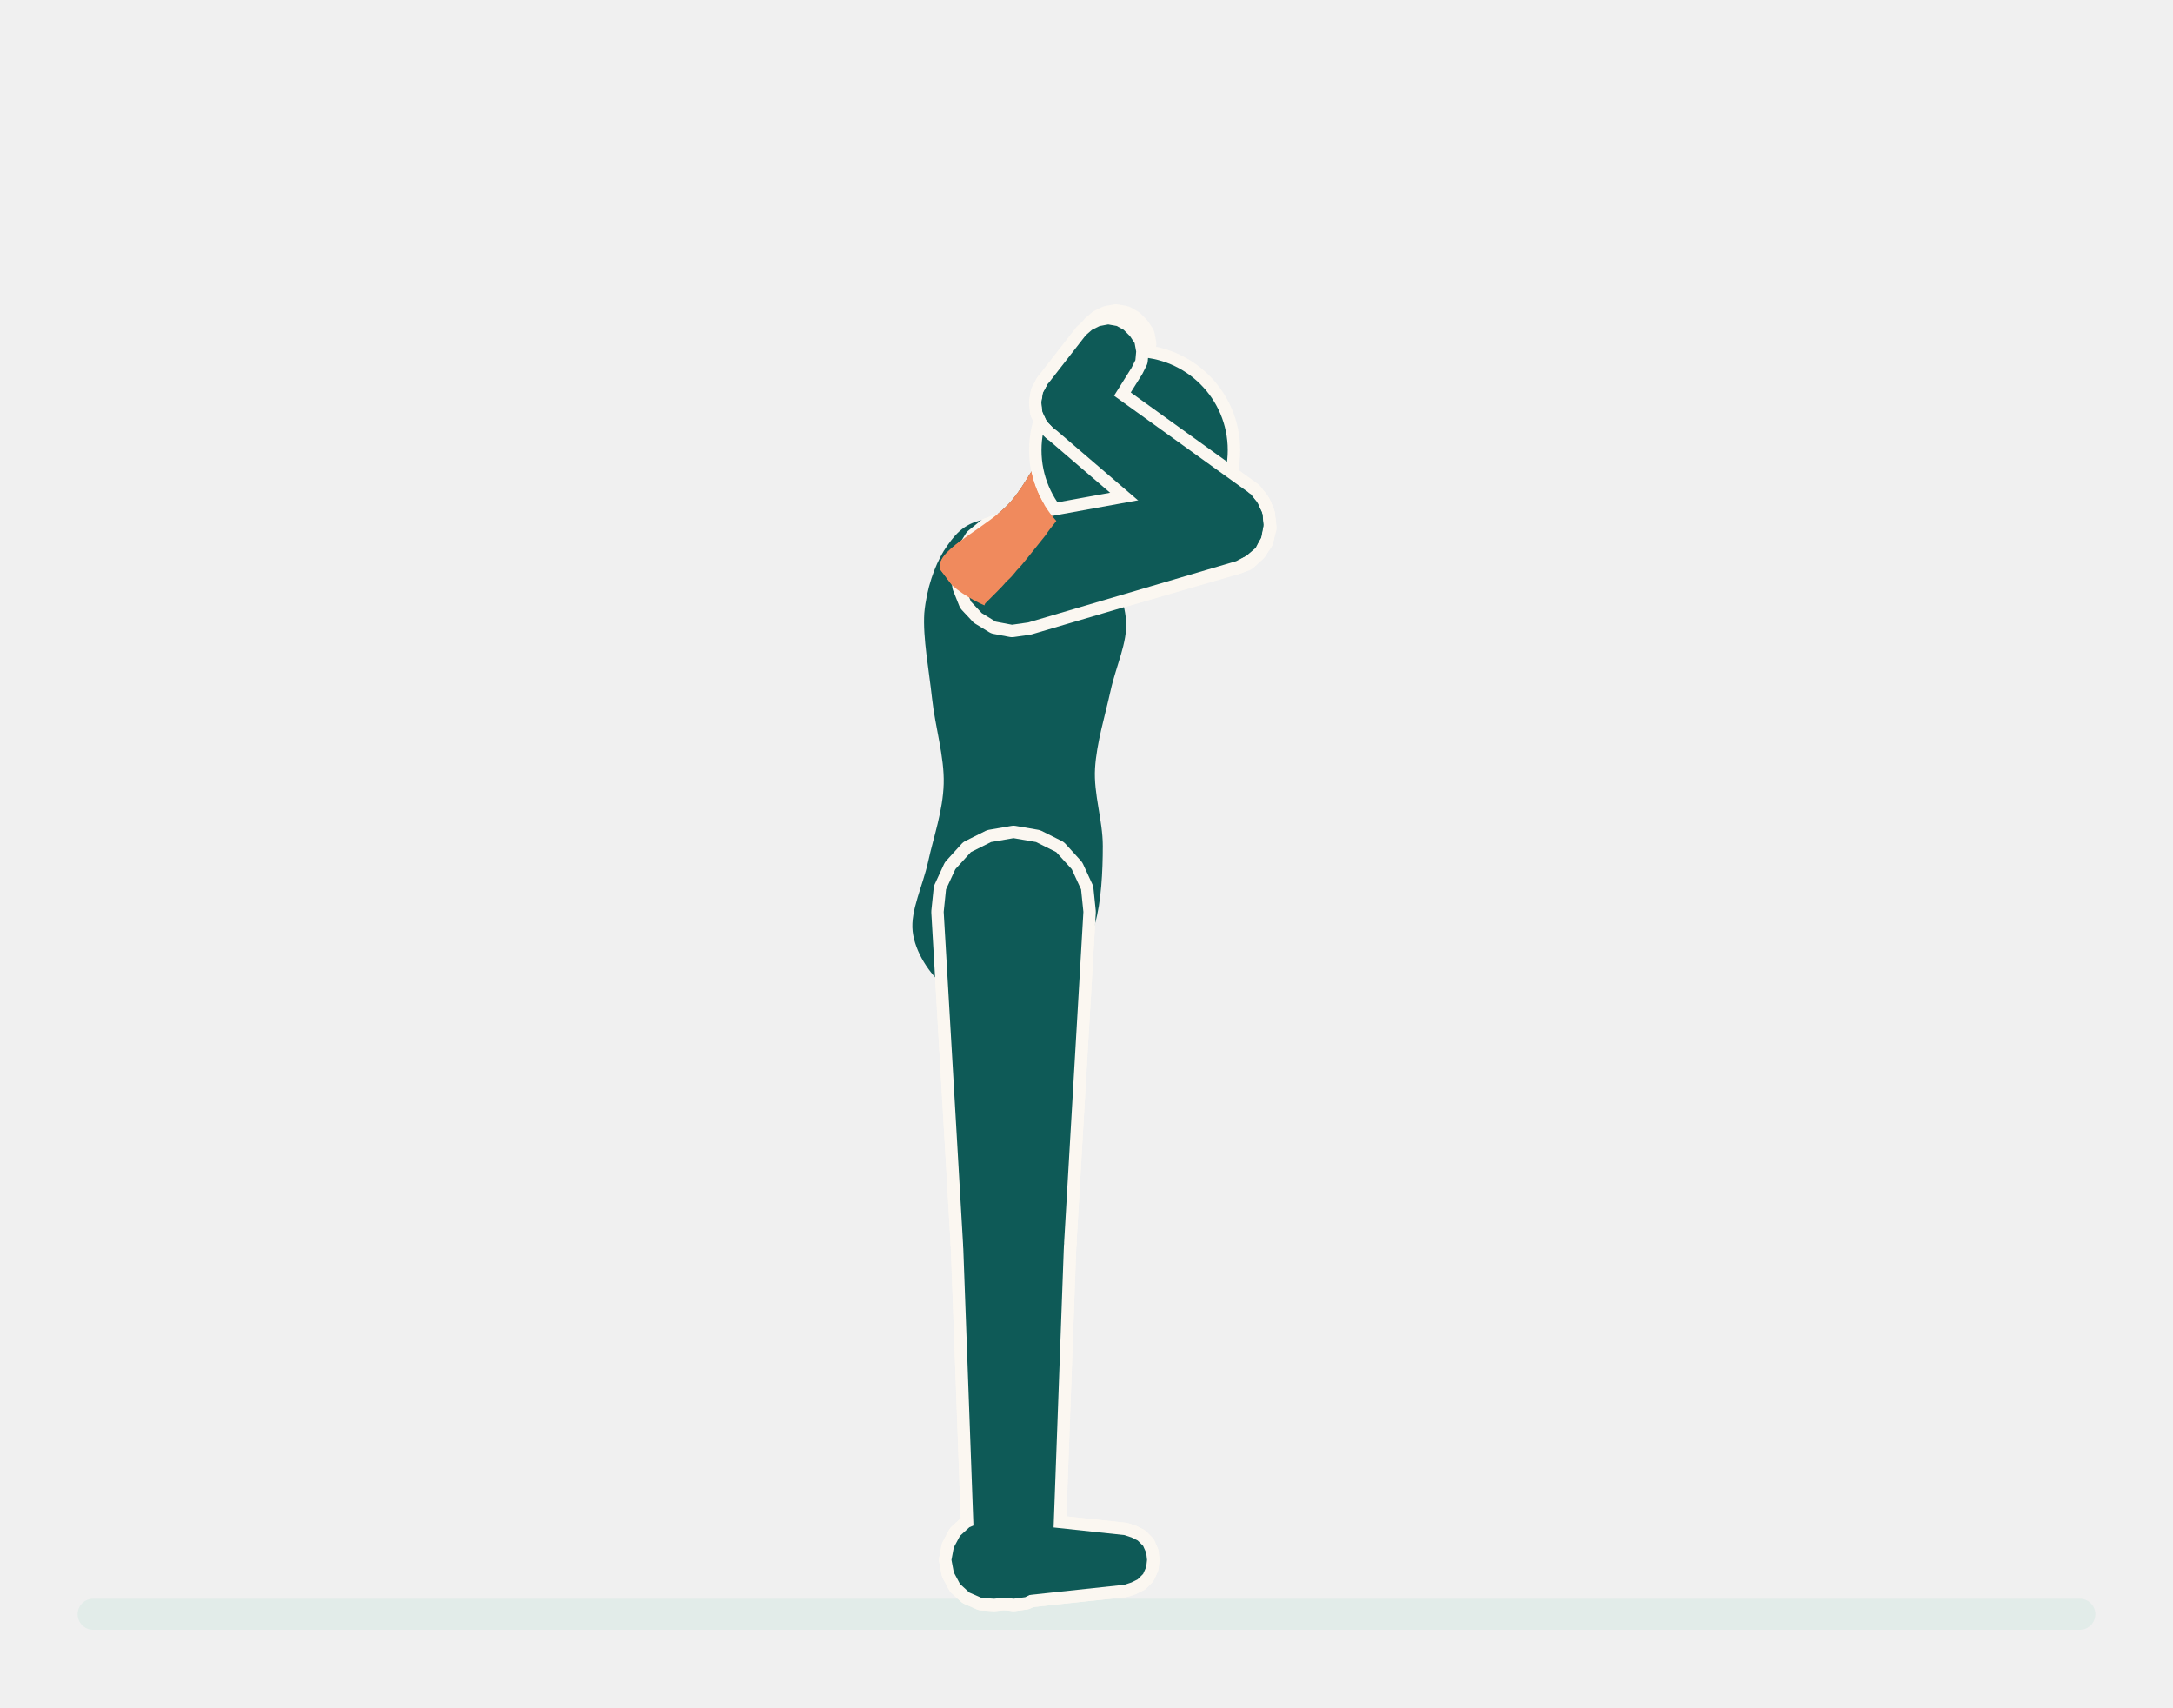
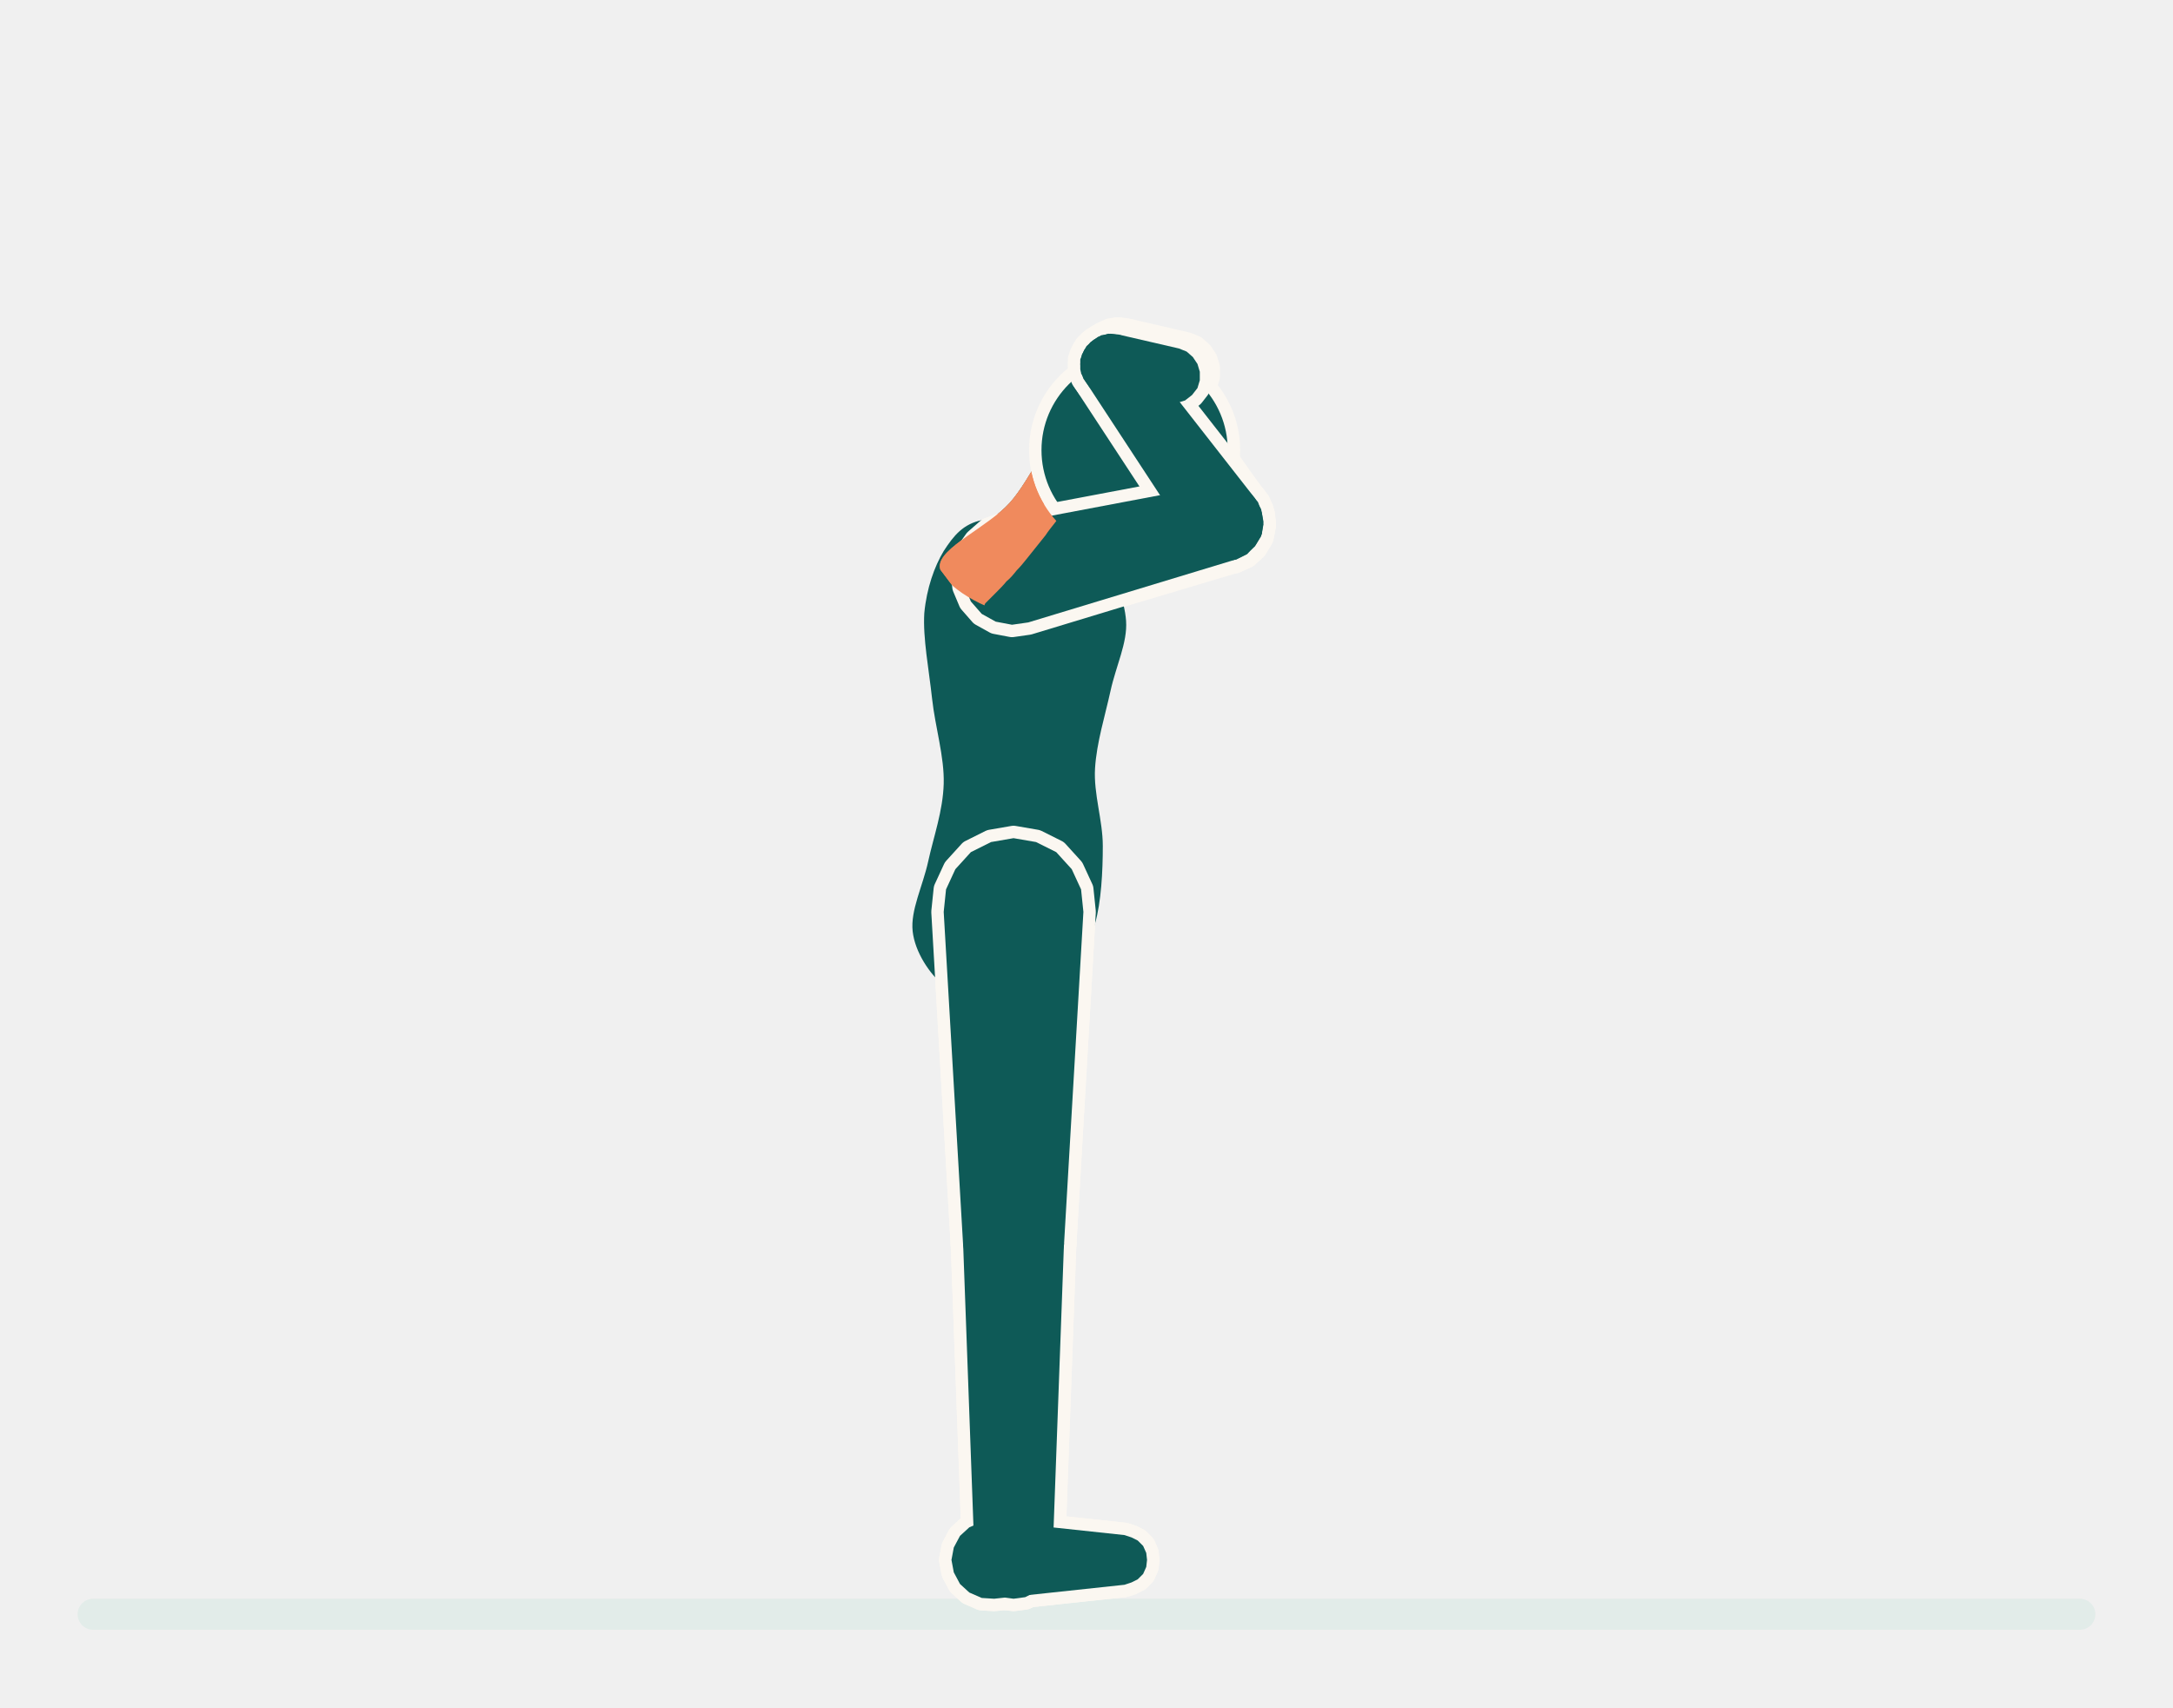
<svg xmlns="http://www.w3.org/2000/svg" viewBox="-130.6 -117 280 220" width="280" height="220">
  <defs>
    <clipPath id="ej-086-torso">
      <path d="M6 -49C8.6 -48.2 10.1 -47 11.5 -45C12.9 -43 14.3 -39.8 14.5 -37C14.7 -34.2 13.2 -31.2 12.5 -28C11.8 -24.8 10.7 -21.3 10.5 -18C10.3 -14.7 11.5 -11.3 11.5 -8C11.5 -4.7 11.3 -0.8 10.5 2C9.7 4.8 8.6 7.3 6.5 9C4.4 10.7 0.6 11.8 -2 12C-4.6 12.2 -7.2 11.5 -9 10C-10.8 8.5 -12.7 5.7 -13 3C-13.3 0.3 -11.7 -2.8 -11 -6C-10.3 -9.2 -9.1 -12.5 -9 -16C-8.9 -19.5 -10.1 -23.3 -10.5 -27C-10.9 -30.7 -11.7 -34.8 -11.5 -38C-11.2 -41.2 -10.2 -44 -9 -46C-7.7 -48 -6.5 -49.5 -4 -50C-1.5 -50.5 3.4 -49.8 6 -49Z" />
    </clipPath>
    <clipPath id="ej-086-cuello">
      <path d="M0 -38C-3.1 -38 -9.4 -41.6 -9.5 -44C-9.6 -46.4 -3.3 -49.1 -0.5 -52.2C2.3 -55.3 4.6 -61.4 7.3 -62.5C10 -63.7 14.4 -61.1 15.6 -59C16.8 -56.9 15.3 -51.9 14.5 -50.1C13.8 -48.2 12.1 -49.1 11.2 -48.1C10.2 -47.1 10.9 -45.7 9 -44C7.1 -42.3 3.1 -38 0 -38Z" />
    </clipPath>
  </defs>
  <line x1="-118.6" y1="91" x2="137.4" y2="91" stroke="#E2ECE9" stroke-width="4" stroke-linecap="round" />
  <g>
-     <path d="M26.4 -54.3L27.9 -54.3L29.4 -53.9L30.6 -53.1L31.6 -51.9L32.1 -50.5L32.3 -49L31.9 -47.5L31.1 -46.2L30 -45.2L28.7 -44.6L1.8 -36.8L-0.3 -36.5L-2.3 -36.9L-4.1 -38L-5.5 -39.6L-6.3 -41.5L-6.5 -43.6L-5.9 -45.6L-4.8 -47.4L-3.1 -48.7L-1.1 -49.4Z" fill="#FBF7F1" stroke="#FBF7F1" stroke-width="3.2" stroke-linejoin="round" />
-     <path d="M5.8 -63.1L5.1 -64.1L4.7 -65.2L4.6 -66.5L4.9 -67.6L5.6 -68.7L6.5 -69.4L7.7 -69.9L8.9 -70L10.1 -69.7L11.1 -69.1L30.4 -53.2L31.5 -52L32.1 -50.6L32.2 -49L31.9 -47.4L31 -46.1L29.8 -45L28.3 -44.5L26.7 -44.4L25.1 -44.9L23.8 -45.8Z" fill="#FBF7F1" stroke="#FBF7F1" stroke-width="3.2" stroke-linejoin="round" />
-     <path d="M10.3 -74.8L11.1 -75.5L12.1 -76L13.2 -76.2L14.3 -76L15.2 -75.5L16 -74.7L16.6 -73.8L16.8 -72.7L16.7 -71.6L16.2 -70.6L12 -63.9L11.1 -62.9L10 -62.3L8.7 -62L7.5 -62.2L6.3 -62.7L5.4 -63.6L4.8 -64.8L4.6 -66.1L4.8 -67.3L5.4 -68.5Z" fill="#FBF7F1" stroke="#FBF7F1" stroke-width="3.2" stroke-linejoin="round" />
-     <path d="M26.4 -54.3L27.9 -54.3L29.4 -53.9L30.6 -53.1L31.6 -51.9L32.1 -50.5L32.3 -49L31.9 -47.5L31.1 -46.2L30 -45.2L28.7 -44.6L1.8 -36.8L-0.3 -36.5L-2.3 -36.9L-4.1 -38L-5.5 -39.6L-6.3 -41.5L-6.5 -43.6L-5.9 -45.6L-4.8 -47.4L-3.1 -48.7L-1.1 -49.4Z" fill="#5F9E98" />
-     <path d="M5.8 -63.1L5.1 -64.1L4.7 -65.2L4.6 -66.5L4.9 -67.6L5.6 -68.7L6.5 -69.4L7.7 -69.9L8.9 -70L10.1 -69.7L11.1 -69.1L30.4 -53.2L31.5 -52L32.1 -50.6L32.2 -49L31.9 -47.4L31 -46.1L29.8 -45L28.3 -44.5L26.7 -44.4L25.1 -44.9L23.8 -45.8Z" fill="#5F9E98" />
-     <path d="M10.3 -74.8L11.1 -75.5L12.1 -76L13.2 -76.2L14.3 -76L15.2 -75.5L16 -74.7L16.6 -73.8L16.8 -72.7L16.7 -71.6L16.2 -70.6L12 -63.9L11.1 -62.9L10 -62.3L8.7 -62L7.5 -62.2L6.3 -62.7L5.4 -63.6L4.8 -64.8L4.6 -66.1L4.8 -67.3L5.4 -68.5Z" fill="#5F9E98" />
+     <path d="M26.3 -54.5L27.8 -54.5L29.3 -54.1L30.6 -53.3L31.5 -52.1L32.1 -50.7L32.2 -49.2L31.9 -47.7L31.1 -46.4L30 -45.4L28.7 -44.8L1.9 -36.8L-0.2 -36.5L-2.3 -36.9L-4.1 -38L-5.5 -39.5L-6.3 -41.5L-6.5 -43.6L-6 -45.6L-4.8 -47.4L-3.2 -48.7L-1.2 -49.4Z" fill="#FBF7F1" stroke="#FBF7F1" stroke-width="3.2" stroke-linejoin="round" />
+     <path d="M10.2 -68.5L9.7 -69.6L9.6 -70.8L9.9 -72L10.5 -73L11.4 -73.9L12.5 -74.4L13.7 -74.5L14.9 -74.3L16 -73.7L16.9 -72.8L31.3 -52.4L32 -51L32.2 -49.4L31.9 -47.8L31.1 -46.4L30 -45.4L28.5 -44.7L26.9 -44.6L25.3 -44.9L24 -45.8L22.9 -47Z" fill="#FBF7F1" stroke="#FBF7F1" stroke-width="3.2" stroke-linejoin="round" />
+     <path d="M22.3 -72.6L23.3 -72.2L24.1 -71.5L24.7 -70.6L25 -69.6L25 -68.5L24.7 -67.5L24 -66.6L23.1 -65.9L22.1 -65.6L21 -65.5L13.1 -66.5L11.9 -66.9L10.8 -67.6L10 -68.7L9.6 -69.9L9.6 -71.2L10.1 -72.4L10.9 -73.4L11.9 -74.1L13.2 -74.5L14.5 -74.4Z" fill="#FBF7F1" stroke="#FBF7F1" stroke-width="3.2" stroke-linejoin="round" />
+     <path d="M26.3 -54.5L27.8 -54.5L29.3 -54.1L30.6 -53.3L31.5 -52.1L32.1 -50.7L32.2 -49.2L31.9 -47.7L31.1 -46.4L30 -45.4L28.7 -44.8L1.9 -36.8L-0.2 -36.5L-2.3 -36.9L-4.1 -38L-5.5 -39.5L-6.3 -41.5L-6.5 -43.6L-6 -45.6L-4.8 -47.4L-3.2 -48.7L-1.2 -49.4Z" fill="#5F9E98" />
+     <path d="M10.2 -68.5L9.7 -69.6L9.6 -70.8L9.9 -72L10.5 -73L11.4 -73.9L12.5 -74.4L13.7 -74.5L14.9 -74.3L16 -73.7L16.9 -72.8L31.3 -52.4L32 -51L32.2 -49.4L31.9 -47.8L31.1 -46.4L30 -45.4L28.5 -44.7L26.9 -44.6L25.3 -44.9L24 -45.8L22.9 -47Z" fill="#5F9E98" />
+     <path d="M22.3 -72.6L23.3 -72.2L24.1 -71.5L24.7 -70.6L25 -69.6L25 -68.5L24.7 -67.5L24 -66.6L23.1 -65.9L22.1 -65.6L21 -65.5L13.1 -66.5L11.9 -66.9L10.8 -67.6L10 -68.7L9.6 -69.9L9.6 -71.2L10.1 -72.4L10.9 -73.4L11.9 -74.1L13.2 -74.5L14.5 -74.4Z" fill="#5F9E98" />
  </g>
  <g>
    <path d="M6.5 43.4L6.1 45.3L5.1 47L3.7 48.3L1.9 49.2L0 49.5L-1.9 49.2L-3.7 48.3L-5.1 47L-6.1 45.3L-6.5 43.4L-9 0.5L-8.7 -2.4L-7.5 -5L-5.5 -7.2L-2.9 -8.5L0 -9L2.9 -8.5L5.5 -7.2L7.5 -5L8.7 -2.4L9 0.5Z" fill="#FBF7F1" stroke="#FBF7F1" stroke-width="3.2" stroke-linejoin="round" />
    <path d="M5 84.2L4.7 85.7L4 87L2.9 88.1L1.5 88.8L0 89L-1.5 88.8L-2.9 88.1L-4 87L-4.7 85.7L-5 84.2L-6.5 43.2L-6.2 41.2L-5.3 39.3L-3.9 37.8L-2.1 36.8L0 36.5L2.1 36.8L3.9 37.8L5.3 39.3L6.2 41.2L6.5 43.2Z" fill="#FBF7F1" stroke="#FBF7F1" stroke-width="3.2" stroke-linejoin="round" />
    <path d="M14.3 80.8L15.2 81.1L16 81.5L16.7 82.2L17.1 83.1L17.2 84L17.1 84.9L16.7 85.8L16 86.5L15.2 86.9L14.3 87.2L-2.5 89L-4.1 88.9L-5.7 88.2L-6.9 87.1L-7.7 85.6L-8 84L-7.7 82.4L-6.9 80.9L-5.7 79.8L-4.1 79.1L-2.5 79Z" fill="#FBF7F1" stroke="#FBF7F1" stroke-width="3.2" stroke-linejoin="round" />
    <path d="M6.5 43.4L6.1 45.3L5.1 47L3.7 48.3L1.9 49.2L0 49.5L-1.9 49.2L-3.7 48.3L-5.1 47L-6.1 45.3L-6.5 43.4L-9 0.5L-8.7 -2.4L-7.5 -5L-5.5 -7.2L-2.9 -8.5L0 -9L2.9 -8.5L5.5 -7.2L7.5 -5L8.7 -2.4L9 0.5Z" fill="#5F9E98" />
    <path d="M5 84.2L4.7 85.7L4 87L2.9 88.1L1.5 88.8L0 89L-1.5 88.8L-2.9 88.1L-4 87L-4.7 85.7L-5 84.2L-6.5 43.2L-6.2 41.2L-5.3 39.3L-3.9 37.8L-2.1 36.8L0 36.5L2.1 36.8L3.9 37.8L5.3 39.3L6.2 41.2L6.5 43.2Z" fill="#5F9E98" />
    <path d="M14.3 80.8L15.2 81.1L16 81.5L16.7 82.2L17.1 83.1L17.2 84L17.1 84.9L16.7 85.8L16 86.5L15.2 86.9L14.3 87.2L-2.5 89L-4.1 88.9L-5.7 88.2L-6.9 87.1L-7.7 85.6L-8 84L-7.7 82.4L-6.9 80.9L-5.7 79.8L-4.1 79.1L-2.5 79Z" fill="#5F9E98" />
  </g>
  <path d="M6 -49C8.6 -48.2 10.1 -47 11.5 -45C12.9 -43 14.3 -39.8 14.5 -37C14.7 -34.2 13.2 -31.2 12.5 -28C11.8 -24.8 10.7 -21.3 10.5 -18C10.3 -14.7 11.5 -11.3 11.5 -8C11.5 -4.7 11.3 -0.8 10.5 2C9.7 4.8 8.6 7.3 6.5 9C4.4 10.7 0.6 11.8 -2 12C-4.6 12.2 -7.2 11.5 -9 10C-10.8 8.5 -12.7 5.7 -13 3C-13.3 0.3 -11.7 -2.8 -11 -6C-10.3 -9.2 -9.1 -12.5 -9 -16C-8.9 -19.5 -10.1 -23.3 -10.5 -27C-10.9 -30.7 -11.7 -34.8 -11.5 -38C-11.2 -41.2 -10.2 -44 -9 -46C-7.7 -48 -6.5 -49.5 -4 -50C-1.5 -50.5 3.4 -49.8 6 -49Z" fill="#0E5A57" />
  <path d="M0 -38C-3.1 -38 -9.4 -41.6 -9.5 -44C-9.6 -46.4 -3.3 -49.1 -0.5 -52.2C2.3 -55.3 4.6 -61.4 7.3 -62.5C10 -63.7 14.4 -61.1 15.6 -59C16.8 -56.9 15.3 -51.9 14.5 -50.1C13.8 -48.2 12.1 -49.1 11.2 -48.1C10.2 -47.1 10.9 -45.7 9 -44C7.1 -42.3 3.1 -38 0 -38Z" fill="#0E5A57" />
  <path d="M-5 -38C-3.3 -36.2 -4.1 -38.9 -3.6 -39.3C-3.1 -39.8 -2.7 -40.2 -2.2 -40.7C-1.8 -41.1 -1.3 -41.6 -0.9 -42.1C-0.4 -42.5 0 -43 0.4 -43.5C0.9 -44 1.3 -44.5 1.7 -45C2.1 -45.5 2.5 -46 2.9 -46.5C3.3 -47 3.7 -47.5 4.1 -48C4.5 -48.6 4.9 -49.1 5.3 -49.6C5.7 -50.1 6.1 -50.7 6.4 -51.2C6.8 -51.8 7.2 -52.3 7.5 -52.9C7.9 -53.4 8.2 -54 8.6 -54.6C8.9 -55.1 9.3 -55.7 9.6 -56.3C9.9 -56.9 10.3 -57.5 10.6 -58.1C10.9 -58.7 12.8 -58.7 11.5 -59.8C10.3 -61 4.7 -64.6 3.1 -65.2C1.5 -65.9 2.3 -64.3 2 -63.8C1.6 -63.4 1.2 -62.9 0.8 -62.5C0.4 -62 0 -61.6 -0.3 -61.2C-0.7 -60.7 -1.1 -60.3 -1.5 -59.9C-1.9 -59.5 -2.3 -59.1 -2.7 -58.7C-3.1 -58.3 -3.5 -57.9 -3.9 -57.5C-4.3 -57.2 -4.7 -56.8 -5.1 -56.4C-5.5 -56.1 -5.9 -55.7 -6.4 -55.4C-6.8 -55 -7.2 -54.7 -7.6 -54.4C-8 -54 -8.4 -53.7 -8.9 -53.4C-9.3 -53.1 -9.7 -52.8 -10.1 -52.5C-10.5 -52.2 -11 -51.9 -11.4 -51.6C-11.8 -51.3 -12.3 -51.1 -12.7 -50.8C-13.1 -50.5 -15.3 -52.1 -14 -50C-12.7 -47.9 -6.7 -39.8 -5 -38Z" fill="#F08A5D" clip-path="url(#ej-086-cuello)" />
  <circle cx="15.6" cy="-59" r="12" fill="#0E5A57" stroke="#FBF7F1" stroke-width="3.2" paint-order="stroke" />
  <g>
    <path d="M6.5 43.4L6.1 45.3L5.1 47L3.7 48.3L1.9 49.2L0 49.5L-1.9 49.2L-3.7 48.3L-5.1 47L-6.1 45.3L-6.5 43.4L-9 0.5L-8.7 -2.4L-7.5 -5L-5.5 -7.2L-2.9 -8.5L0 -9L2.9 -8.5L5.5 -7.2L7.5 -5L8.7 -2.4L9 0.5Z" fill="#FBF7F1" stroke="#FBF7F1" stroke-width="3.2" stroke-linejoin="round" />
    <path d="M5 84.2L4.7 85.7L4 87L2.9 88.1L1.5 88.8L0 89L-1.5 88.8L-2.9 88.1L-4 87L-4.7 85.7L-5 84.2L-6.5 43.2L-6.2 41.2L-5.3 39.3L-3.9 37.8L-2.1 36.8L0 36.5L2.1 36.8L3.9 37.8L5.3 39.3L6.2 41.2L6.5 43.2Z" fill="#FBF7F1" stroke="#FBF7F1" stroke-width="3.2" stroke-linejoin="round" />
    <path d="M14.3 80.8L15.2 81.1L16 81.5L16.7 82.2L17.1 83.1L17.2 84L17.1 84.9L16.7 85.8L16 86.5L15.2 86.9L14.3 87.2L-2.5 89L-4.1 88.9L-5.7 88.2L-6.9 87.1L-7.7 85.6L-8 84L-7.7 82.4L-6.9 80.9L-5.7 79.8L-4.1 79.1L-2.5 79Z" fill="#FBF7F1" stroke="#FBF7F1" stroke-width="3.2" stroke-linejoin="round" />
    <path d="M6.5 43.4L6.1 45.3L5.1 47L3.7 48.3L1.9 49.2L0 49.5L-1.9 49.2L-3.7 48.3L-5.1 47L-6.1 45.3L-6.5 43.4L-9 0.5L-8.7 -2.4L-7.5 -5L-5.5 -7.2L-2.9 -8.5L0 -9L2.9 -8.5L5.5 -7.2L7.5 -5L8.7 -2.4L9 0.5Z" fill="#0E5A57" />
    <path d="M5 84.2L4.7 85.7L4 87L2.9 88.1L1.5 88.8L0 89L-1.5 88.8L-2.9 88.1L-4 87L-4.7 85.7L-5 84.2L-6.5 43.2L-6.2 41.2L-5.3 39.3L-3.9 37.8L-2.1 36.8L0 36.5L2.1 36.8L3.9 37.8L5.3 39.3L6.2 41.2L6.5 43.2Z" fill="#0E5A57" />
    <path d="M14.3 80.8L15.2 81.1L16 81.5L16.7 82.2L17.1 83.1L17.2 84L17.1 84.9L16.7 85.8L16 86.5L15.2 86.9L14.3 87.2L-2.5 89L-4.1 88.9L-5.7 88.2L-6.9 87.1L-7.7 85.6L-8 84L-7.7 82.4L-6.9 80.9L-5.7 79.8L-4.1 79.1L-2.5 79Z" fill="#0E5A57" />
  </g>
  <g>
-     <path d="M26.3 -54.4L27.8 -54.5L29.3 -54.1L30.6 -53.3L31.5 -52.1L32.1 -50.7L32.2 -49.2L31.9 -47.7L31.1 -46.4L30 -45.4L28.7 -44.7L1.9 -36.8L-0.2 -36.5L-2.3 -36.9L-4.1 -38L-5.5 -39.5L-6.3 -41.5L-6.5 -43.6L-5.9 -45.6L-4.8 -47.4L-3.2 -48.7L-1.2 -49.4Z" fill="#FBF7F1" stroke="#FBF7F1" stroke-width="3.2" stroke-linejoin="round" />
-     <path d="M5 -62L4.2 -62.9L3.7 -64L3.6 -65.2L3.8 -66.4L4.4 -67.5L5.3 -68.3L6.4 -68.8L7.6 -69L8.9 -68.8L9.9 -68.2L30.2 -53.6L31.3 -52.4L32 -51L32.2 -49.4L31.9 -47.8L31.2 -46.4L30 -45.4L28.5 -44.7L26.9 -44.5L25.3 -44.9L24 -45.7Z" fill="#FBF7F1" stroke="#FBF7F1" stroke-width="3.2" stroke-linejoin="round" />
-     <path d="M9.3 -73.8L10.1 -74.5L11.1 -75L12.2 -75.2L13.3 -75L14.2 -74.5L15 -73.7L15.6 -72.8L15.8 -71.7L15.7 -70.6L15.2 -69.6L11 -62.9L10.1 -61.9L9 -61.3L7.7 -61L6.5 -61.2L5.3 -61.7L4.4 -62.6L3.8 -63.8L3.6 -65.1L3.8 -66.3L4.4 -67.5Z" fill="#FBF7F1" stroke="#FBF7F1" stroke-width="3.2" stroke-linejoin="round" />
-     <path d="M26.3 -54.4L27.8 -54.5L29.3 -54.1L30.6 -53.3L31.5 -52.1L32.1 -50.7L32.2 -49.2L31.9 -47.7L31.1 -46.4L30 -45.4L28.7 -44.7L1.9 -36.8L-0.2 -36.5L-2.3 -36.9L-4.1 -38L-5.5 -39.5L-6.3 -41.5L-6.5 -43.6L-5.9 -45.6L-4.8 -47.4L-3.2 -48.7L-1.2 -49.4Z" fill="#0E5A57" />
-     <path d="M5 -62L4.2 -62.9L3.7 -64L3.6 -65.2L3.8 -66.4L4.4 -67.5L5.3 -68.3L6.4 -68.8L7.6 -69L8.9 -68.8L9.9 -68.2L30.2 -53.6L31.3 -52.4L32 -51L32.2 -49.4L31.9 -47.8L31.2 -46.4L30 -45.4L28.5 -44.7L26.9 -44.5L25.3 -44.9L24 -45.7Z" fill="#0E5A57" />
-     <path d="M9.3 -73.8L10.1 -74.5L11.1 -75L12.2 -75.2L13.3 -75L14.2 -74.5L15 -73.7L15.6 -72.8L15.8 -71.7L15.7 -70.6L15.2 -69.6L11 -62.9L10.1 -61.9L9 -61.3L7.7 -61L6.5 -61.2L5.3 -61.7L4.4 -62.6L3.8 -63.8L3.6 -65.1L3.8 -66.3L4.4 -67.5Z" fill="#0E5A57" />
+     <path d="M26.3 -54.6L27.8 -54.7L29.2 -54.3L30.5 -53.5L31.5 -52.3L32 -50.9L32.2 -49.4L31.9 -47.9L31.1 -46.6L30 -45.6L28.6 -44.9L1.9 -36.8L-0.2 -36.5L-2.3 -36.9L-4.1 -37.9L-5.5 -39.5L-6.3 -41.4L-6.5 -43.5L-6 -45.6L-4.8 -47.3L-3.2 -48.7L-1.2 -49.4Z" fill="#FBF7F1" stroke="#FBF7F1" stroke-width="3.2" stroke-linejoin="round" />
+     <path d="M9.3 -67.8L8.7 -68.9L8.6 -70.1L8.8 -71.3L9.4 -72.4L10.3 -73.2L11.3 -73.8L12.5 -74L13.8 -73.8L14.9 -73.3L15.7 -72.5L31.1 -52.8L31.9 -51.4L32.2 -49.8L32 -48.2L31.2 -46.8L30.1 -45.6L28.7 -44.9L27.1 -44.7L25.5 -45L24.1 -45.8L23 -46.9Z" fill="#FBF7F1" stroke="#FBF7F1" stroke-width="3.2" stroke-linejoin="round" />
+     <path d="M21.3 -72.1L22.3 -71.7L23.1 -71L23.7 -70.1L24 -69.1L24 -68L23.7 -67L23 -66.1L22.1 -65.4L21.1 -65.1L20 -65L12.1 -66L10.9 -66.4L9.8 -67.1L9 -68.2L8.6 -69.4L8.6 -70.7L9.1 -71.9L9.9 -72.9L10.9 -73.6L12.2 -74L13.5 -73.9Z" fill="#FBF7F1" stroke="#FBF7F1" stroke-width="3.2" stroke-linejoin="round" />
+     <path d="M26.3 -54.6L27.8 -54.7L29.2 -54.3L30.5 -53.5L31.5 -52.3L32 -50.9L32.2 -49.4L31.9 -47.9L31.1 -46.6L30 -45.6L28.6 -44.9L1.9 -36.8L-0.2 -36.5L-2.3 -36.9L-4.1 -37.9L-5.5 -39.5L-6.3 -41.4L-6.5 -43.5L-6 -45.6L-4.8 -47.3L-3.2 -48.7L-1.2 -49.4Z" fill="#0E5A57" />
+     <path d="M9.3 -67.8L8.7 -68.9L8.6 -70.1L8.8 -71.3L9.4 -72.4L10.3 -73.2L11.3 -73.8L12.5 -74L13.8 -73.8L14.9 -73.3L15.7 -72.5L31.1 -52.8L31.9 -51.4L32.2 -49.8L32 -48.2L31.2 -46.8L30.1 -45.6L28.7 -44.9L27.1 -44.7L25.5 -45L24.1 -45.8L23 -46.9Z" fill="#0E5A57" />
+     <path d="M21.3 -72.1L22.3 -71.7L23.1 -71L23.7 -70.1L24 -69.1L24 -68L23.7 -67L23 -66.1L22.1 -65.4L21.1 -65.1L20 -65L12.1 -66L10.9 -66.4L9.8 -67.1L9 -68.2L8.6 -69.4L8.6 -70.7L9.1 -71.9L9.9 -72.9L10.9 -73.6L12.2 -74L13.5 -73.9Z" fill="#0E5A57" />
  </g>
-   <clipPath id="lote-f-nuca-86">
+   <clipPath id="ej-086-lote-f-nuca-86">
    <path d="M0 -38C-3.1 -38 -9.4 -41.6 -9.5 -44C-9.6 -46.4 -3.3 -49.1 -0.5 -52.2C2.3 -55.3 4.6 -61.4 7.3 -62.5C10 -63.7 14.4 -61.1 15.6 -59C16.8 -56.9 15.3 -51.9 14.5 -50.1C13.8 -48.2 12.1 -49.1 11.2 -48.1C10.2 -47.1 10.9 -45.7 9 -44C7.1 -42.3 3.1 -38 0 -38Z" />
  </clipPath>
-   <mask id="lote-f-nuca-86-m">
+   <mask id="ej-086-lote-f-nuca-86-m">
    <rect x="-500" y="-500" width="1000" height="1000" fill="#fff" />
    <circle cx="15.6" cy="-59" r="13.6" fill="#000" />
  </mask>
-   <g mask="url(#lote-f-nuca-86-m)">
-     <path d="M-5 -38C-3.3 -36.2 -4.1 -38.9 -3.6 -39.3C-3.1 -39.8 -2.7 -40.2 -2.2 -40.7C-1.8 -41.1 -1.3 -41.6 -0.9 -42.1C-0.4 -42.5 0 -43 0.4 -43.5C0.9 -44 1.3 -44.5 1.7 -45C2.1 -45.5 2.5 -46 2.9 -46.5C3.3 -47 3.7 -47.5 4.1 -48C4.5 -48.6 4.9 -49.1 5.3 -49.6C5.7 -50.1 6.1 -50.7 6.4 -51.2C6.8 -51.8 7.2 -52.3 7.5 -52.9C7.9 -53.4 8.2 -54 8.6 -54.6C8.9 -55.1 9.3 -55.7 9.6 -56.3C9.9 -56.9 10.3 -57.5 10.6 -58.1C10.9 -58.7 12.8 -58.7 11.5 -59.8C10.3 -61 4.7 -64.6 3.1 -65.2C1.5 -65.9 2.3 -64.3 2 -63.8C1.6 -63.4 1.2 -62.9 0.8 -62.5C0.4 -62 0 -61.6 -0.3 -61.2C-0.7 -60.7 -1.1 -60.3 -1.5 -59.9C-1.9 -59.5 -2.3 -59.1 -2.7 -58.7C-3.1 -58.3 -3.5 -57.9 -3.9 -57.5C-4.3 -57.2 -4.7 -56.8 -5.1 -56.4C-5.5 -56.1 -5.9 -55.7 -6.4 -55.4C-6.8 -55 -7.2 -54.7 -7.6 -54.4C-8 -54 -8.4 -53.7 -8.9 -53.4C-9.3 -53.1 -9.7 -52.8 -10.1 -52.5C-10.5 -52.2 -11 -51.9 -11.4 -51.6C-11.8 -51.3 -12.3 -51.1 -12.7 -50.8C-13.1 -50.5 -15.3 -52.1 -14 -50C-12.7 -47.9 -6.7 -39.8 -5 -38Z" fill="#F08A5D" clip-path="url(#lote-f-nuca-86)" />
+   <g mask="url(#ej-086-lote-f-nuca-86-m)">
+     <path d="M-5 -38C-3.3 -36.2 -4.1 -38.9 -3.6 -39.3C-3.1 -39.8 -2.7 -40.2 -2.2 -40.7C-1.8 -41.1 -1.3 -41.6 -0.9 -42.1C-0.4 -42.5 0 -43 0.4 -43.5C0.9 -44 1.3 -44.5 1.7 -45C2.1 -45.5 2.5 -46 2.9 -46.5C3.3 -47 3.7 -47.5 4.1 -48C4.5 -48.6 4.9 -49.1 5.3 -49.6C5.7 -50.1 6.1 -50.7 6.4 -51.2C6.8 -51.8 7.2 -52.3 7.5 -52.9C7.9 -53.4 8.2 -54 8.6 -54.6C8.9 -55.1 9.3 -55.7 9.6 -56.3C9.9 -56.9 10.3 -57.5 10.6 -58.1C10.9 -58.7 12.8 -58.7 11.5 -59.8C10.3 -61 4.7 -64.6 3.1 -65.2C1.5 -65.9 2.3 -64.3 2 -63.8C1.6 -63.4 1.2 -62.9 0.8 -62.5C0.4 -62 0 -61.6 -0.3 -61.2C-0.7 -60.7 -1.1 -60.3 -1.5 -59.9C-1.9 -59.5 -2.3 -59.1 -2.7 -58.7C-3.1 -58.3 -3.5 -57.9 -3.9 -57.5C-4.3 -57.2 -4.7 -56.8 -5.1 -56.4C-5.5 -56.1 -5.9 -55.7 -6.4 -55.4C-6.8 -55 -7.2 -54.7 -7.6 -54.4C-8 -54 -8.4 -53.7 -8.9 -53.4C-9.3 -53.1 -9.7 -52.8 -10.1 -52.5C-10.5 -52.2 -11 -51.9 -11.4 -51.6C-11.8 -51.3 -12.3 -51.1 -12.7 -50.8C-13.1 -50.5 -15.3 -52.1 -14 -50C-12.7 -47.9 -6.7 -39.8 -5 -38Z" fill="#F08A5D" clip-path="url(#ej-086-lote-f-nuca-86)" />
  </g>
</svg>
